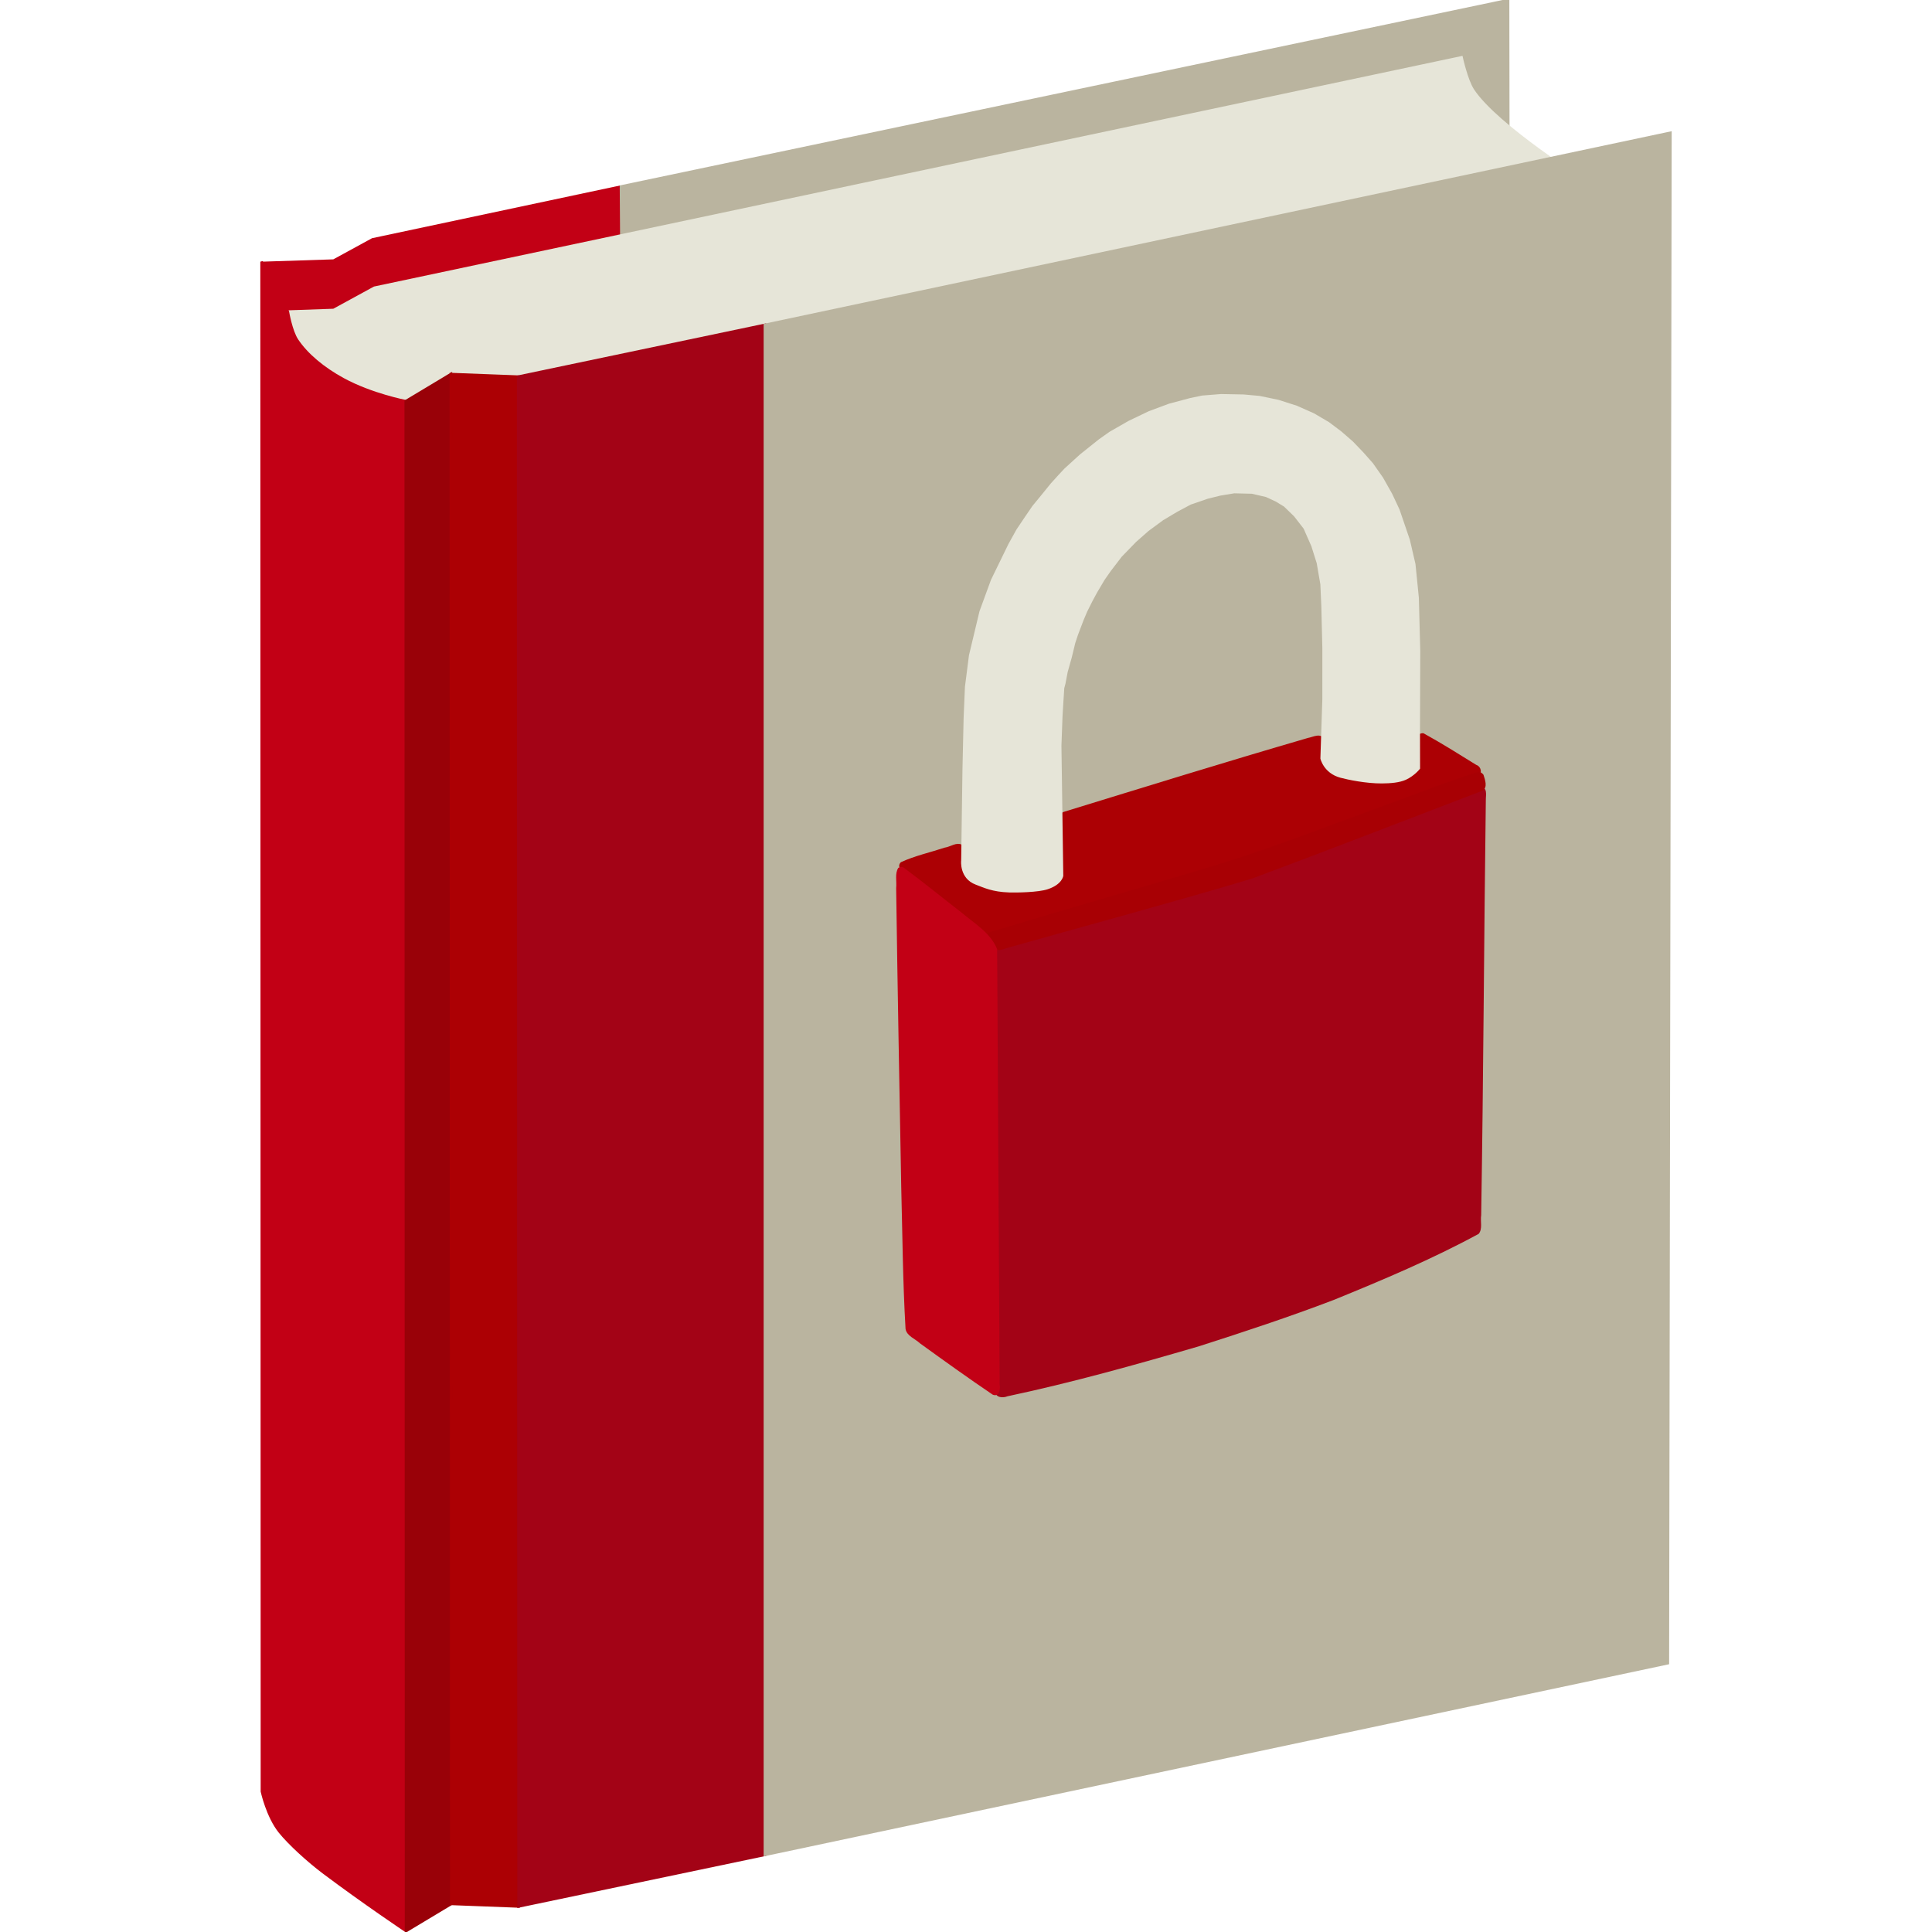
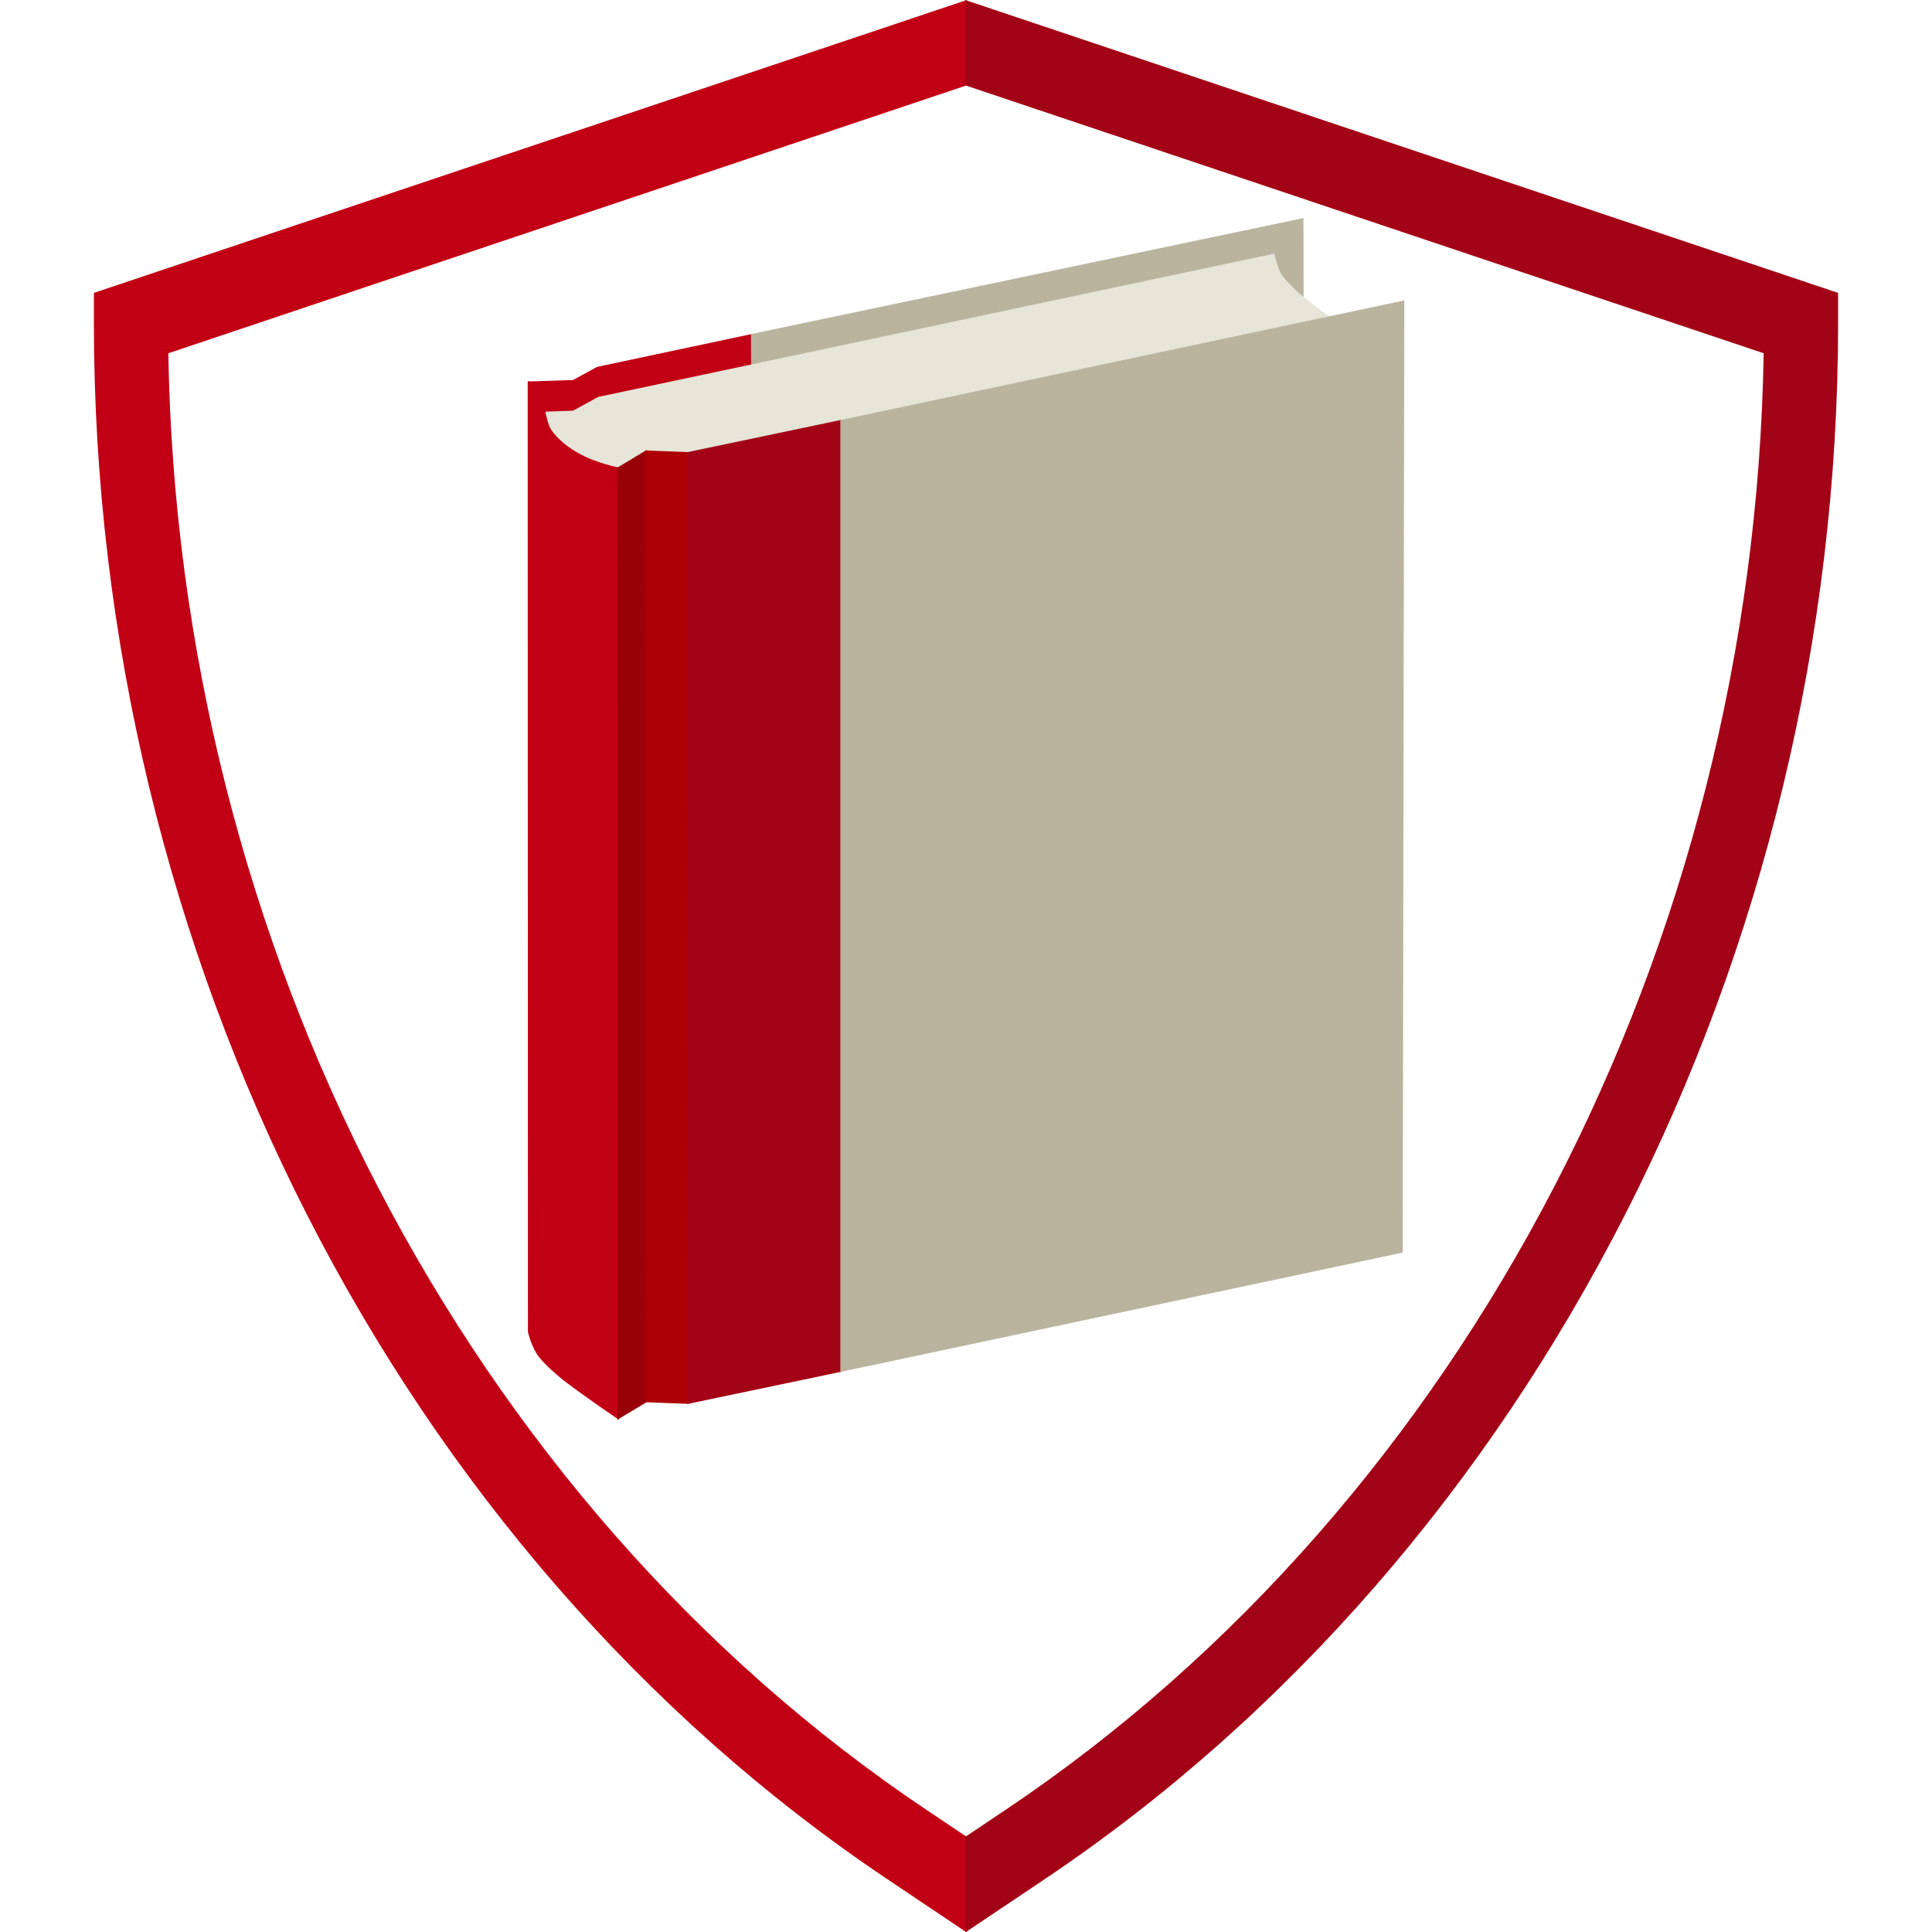
- <svg xmlns="http://www.w3.org/2000/svg" width="201.426mm" height="201.426mm" viewBox="0 0 201.426 201.426" version="1.1" id="svg8">
+ <svg xmlns="http://www.w3.org/2000/svg" width="324.299mm" height="324.299mm" viewBox="0 0 324.299 324.299" version="1.1" id="svg8">
  <defs id="defs2" />
-   <g id="layer1" transform="translate(-134.82,-243.7813)">
-     <g id="g5431" transform="translate(27.27201,-0.1016059)">
-       <path transform="matrix(0.2645833,0,0,0.2645833,134.82,243.7813)" id="path5383" d="M 141.537,73.42 43.512,94.252 28.258,102.582 0,103.5 l 10.344,19.67 18.057,-0.631 16.059,-8.77 97.215,-20.49 z" style="fill:#c20015;fill-opacity:1;stroke:none;stroke-width:1px;stroke-linecap:butt;stroke-linejoin:miter;stroke-opacity:1" />
-       <path id="path2839-7-1" d="m 264.775,243.899 -92.483,19.426 0.036,5.224 87.618,-18.57 c 0,0 0.527,2.383 1.177,3.386 0.729,1.125 2.106,2.452 3.673,3.76 z" style="fill:#bab49f;fill-opacity:1;stroke:#bab49f;stroke-width:0.265px;stroke-linecap:butt;stroke-linejoin:miter;stroke-opacity:1" />
-       <path id="path2845-3" d="m 137.557,276.37 4.777,-0.167 4.249,-2.32 113.34,-24.021 c 0,0 0.527,2.383 1.177,3.386 2.446,3.777 12.139,9.825 12.139,9.825 l -135.11,27.819 z" style="fill:#e6e5d8;fill-opacity:1;stroke:#e6e5d8;stroke-width:0.265px;stroke-linecap:butt;stroke-linejoin:miter;stroke-opacity:1" />
-       <path id="path2829-0" transform="matrix(0.2645833,0,0,0.2645833,134.82,243.7813)" d="m 0,103.5 0.141,602.812 c 0,0 2.138,9.872 7.066,15.969 3.73,4.613 11.134,11.393 17.43,16.117 15.75,11.817 32.303,22.898 32.303,22.898 L 56.799,158.482 c 0,0 -13.441,-2.568 -24.639,-8.66 -7.857,-4.275 -14.409,-9.768 -18.176,-15.439 -2.359,-3.552 -3.641,-11.213 -3.641,-11.213 z" style="fill:#c20015;fill-opacity:1;stroke:#c20015;stroke-width:1;stroke-linecap:butt;stroke-linejoin:miter;stroke-miterlimit:4;stroke-dasharray:none;stroke-opacity:1" />
-       <path id="path2831-2" d="m 149.848,285.713 4.71,-2.83 0.037,159.494 -4.71,2.83 z" style="fill:#990108;fill-opacity:1;stroke:#990108;stroke-width:0.265px;stroke-linecap:butt;stroke-linejoin:miter;stroke-opacity:1" />
-       <path id="path2833-5" d="m 154.595,442.378 7.016,0.267 -0.037,-159.494 -7.016,-0.267 z" style="fill:#ac0004;fill-opacity:1;stroke:#ac0004;stroke-width:0.265;stroke-linecap:butt;stroke-linejoin:miter;stroke-miterlimit:4;stroke-dasharray:none;stroke-opacity:1" />
-       <path id="path2837-1" d="m 161.573,283.151 25.723,-5.396 v 159.508 l -25.685,5.382 z" style="fill:#a30316;fill-opacity:1;stroke:#a30316;stroke-width:0.265;stroke-linecap:butt;stroke-linejoin:miter;stroke-miterlimit:4;stroke-dasharray:none;stroke-opacity:1" />
-       <path id="path2841-9" d="M 187.296,437.263 V 277.755 l 94.406,-20.031 -0.267,159.56 z" style="fill:#bab49f;fill-opacity:1;stroke:#bab49f;stroke-width:0.265;stroke-linecap:butt;stroke-linejoin:miter;stroke-miterlimit:4;stroke-dasharray:none;stroke-opacity:1" />
-       <g transform="rotate(0.4369933,15279.36,-13292.654)" id="g1751">
-         <path id="path1453-3-7-1-1" d="m 359.787,434.59 c -0.45,0.527 -0.158,1.338 -0.261,1.987 -0.063,0.556 0.091,1.218 -0.154,1.717 -0.781,0.775 -1.923,1.15 -3.019,1.066 -1.812,-0.011 -3.727,-0.004 -5.441,-0.799 -0.598,-0.371 -1.125,-0.993 -1.028,-1.722 -0.077,-0.533 0.034,-1.086 -0.039,-1.6 -0.294,-0.741 -1.144,-0.233 -1.654,-0.146 -8.496,2.543 -16.941,5.231 -25.392,7.899 -0.723,0.243 -0.379,1.155 -0.46,1.741 -0.044,1.714 0.172,3.46 -0.045,5.153 -0.575,0.869 -1.775,0.984 -2.753,1.108 -1.941,0.106 -4.007,0.231 -5.846,-0.71 -0.711,-0.242 -1.185,-0.936 -1.146,-1.673 -0.135,-0.682 0.097,-1.496 -0.325,-2.075 -0.592,-0.359 -1.229,0.207 -1.828,0.285 -1.515,0.514 -3.109,0.874 -4.552,1.551 -0.491,0.471 0.134,1.035 0.551,1.317 2.632,2.025 5.295,4.019 7.845,6.147 0.545,0.691 1.338,0.028 1.977,-0.072 8.654,-2.649 17.348,-5.192 25.971,-7.93 7.93,-2.92 15.844,-5.882 23.718,-8.934 0.529,-0.195 0.358,-0.965 -0.158,-1.127 -1.813,-1.105 -3.622,-2.226 -5.486,-3.234 -0.166,-0.078 -0.316,0.026 -0.475,0.05 z" style="opacity:1;fill:#ac0004;fill-opacity:1;stroke:none;stroke-width:0.497;stroke-linecap:square;stroke-linejoin:bevel;stroke-miterlimit:4;stroke-dasharray:none;stroke-opacity:1;paint-order:markers stroke fill" />
-         <path id="path1457-6-3-2-6" d="m 366.069,440.078 c -7.623,2.948 -15.207,6.039 -22.863,8.877 -5.172,1.823 -10.513,3.204 -15.784,4.771 -3.868,1.123 -7.752,2.209 -11.621,3.324 -0.477,0.499 -0.173,1.322 -0.273,1.958 0.105,14.822 0.4,29.664 0.546,44.481 0.079,0.663 0.85,0.673 1.307,0.481 6.718,-1.479 13.31,-3.382 19.872,-5.349 4.727,-1.555 9.445,-3.149 14.069,-4.958 5.118,-2.131 10.214,-4.326 15.05,-7 0.425,-0.52 0.147,-1.309 0.246,-1.944 0.126,-14.421 0.071,-28.858 0.154,-43.279 -0.017,-0.506 0.238,-1.459 -0.706,-1.363 z" style="opacity:1;fill:#a30316;fill-opacity:1;stroke:none;stroke-width:0.497;stroke-linecap:square;stroke-linejoin:bevel;stroke-miterlimit:4;stroke-dasharray:none;stroke-opacity:1;paint-order:markers stroke fill" />
-         <path id="path1455-1-9-0-4" d="m 365.945,438.495 c -3.491,1.145 -6.89,2.532 -10.331,3.806 -5.314,1.973 -10.577,4.078 -15.98,5.83 -8.125,2.538 -16.305,4.925 -24.432,7.457 -0.676,0.261 -0.259,1.019 0.059,1.443 0.368,0.707 1.188,0.392 1.724,0.2 8.491,-2.471 17.024,-4.826 25.471,-7.426 8.022,-3.058 15.992,-6.235 23.985,-9.358 0.529,-0.348 0.236,-1.125 0.066,-1.649 -0.123,-0.166 -0.346,-0.336 -0.56,-0.303 z" style="opacity:1;fill:#a80004;fill-opacity:1;stroke:none;stroke-width:0.497;stroke-linecap:square;stroke-linejoin:bevel;stroke-miterlimit:4;stroke-dasharray:none;stroke-opacity:1;paint-order:markers stroke fill" />
-         <path id="path1451-2-4-1-8" d="m 305.577,448.962 c -0.383,0.6 -0.139,1.418 -0.211,2.116 0.224,10.387 0.496,20.776 0.767,31.164 0.166,4.93 0.235,9.862 0.563,14.794 0.137,0.738 1.009,1.006 1.51,1.48 2.522,1.795 5.061,3.589 7.63,5.298 0.694,0.282 0.81,-0.601 0.713,-1.096 -0.198,-15.119 -0.404,-30.238 -0.607,-45.357 -0.695,-1.686 -2.376,-2.652 -3.728,-3.772 -2.028,-1.544 -4.025,-3.153 -6.077,-4.649 -0.202,-0.129 -0.364,-0.051 -0.559,0.022 z" style="opacity:1;fill:#c20015;fill-opacity:1;stroke:none;stroke-width:0.497;stroke-linecap:square;stroke-linejoin:bevel;stroke-miterlimit:4;stroke-dasharray:none;stroke-opacity:1;paint-order:markers stroke fill" />
-         <path style="fill:#e6e5d8;fill-opacity:1;stroke:none;stroke-width:0.265px;stroke-linecap:butt;stroke-linejoin:miter;stroke-opacity:1" d="m 312.123,448.173 0.061,-9.578 0.08,-5.32 0.113,-3.24 0.394,-3.283 1.065,-4.612 1.173,-3.279 1.789,-3.745 0.831,-1.525 0.886,-1.34 0.76,-1.128 0.91,-1.124 0.989,-1.238 0.769,-0.861 0.641,-0.698 1.609,-1.487 1.967,-1.595 1.089,-0.783 1.969,-1.148 2.102,-1.027 2.109,-0.803 2.186,-0.601 1.258,-0.273 1.976,-0.172 2.358,0.027 1.658,0.138 1.971,0.393 1.931,0.603 1.784,0.776 1.577,0.912 1.285,0.951 1.217,1.043 1.103,1.134 0.997,1.108 1.068,1.498 0.961,1.674 0.786,1.642 1.096,3.132 0.608,2.533 0.381,3.526 0.187,5.544 0.035,8.15 0.039,4.112 c 0,0 -0.537,0.726 -1.453,1.162 -0.672,0.32 -1.63,0.397 -2.51,0.41 -1.65,0.024 -3.547,-0.358 -4.332,-0.562 -1.769,-0.46 -2.105,-1.983 -2.105,-1.983 l 0.156,-6.181 -0.04,-5.328 -0.138,-4.343 -0.12,-2.308 -0.398,-2.21 -0.572,-1.767 -0.82,-1.821 -1.002,-1.273 -1.058,-1.01 -0.873,-0.523 -1.023,-0.462 -1.465,-0.327 -1.836,-0.031 -1.446,0.25 -1.315,0.336 -1.769,0.624 -1.401,0.763 -1.461,0.885 -1.518,1.136 -1.289,1.154 -1.476,1.543 -1.148,1.522 -0.628,0.913 -0.784,1.349 -0.47,0.887 -0.529,1.074 -0.36,0.867 -0.584,1.566 -0.278,0.857 -0.362,1.543 -0.405,1.483 -0.225,1.229 -0.12,0.467 -0.09,1.597 -0.07,1.321 -0.09,3.085 0.295,13.555 c 0,0 -0.073,0.896 -1.612,1.419 -0.986,0.336 -3.234,0.385 -4.011,0.366 -1.777,-0.044 -2.647,-0.477 -3.501,-0.791 -1.721,-0.633 -1.535,-2.482 -1.535,-2.482 z" id="path959-7-8-2-1" />
+   <g id="layer1" transform="translate(-546.104,-157.8496)">
+     <g id="g934" transform="translate(15.75949,8.4777195e-6)">
+       <g transform="translate(-10.21572,-61.04409)" id="g852">
+         <path style="fill:#c20015;fill-opacity:1;stroke:none;stroke-width:0.265px;stroke-linecap:butt;stroke-linejoin:miter;stroke-opacity:1" d="m 666.717,274.967 -25.936,5.512 -4.036,2.204 -7.477,0.243 2.737,5.204 4.777,-0.167 4.249,-2.32 25.721,-5.421 z" id="path5383" />
+         <path style="fill:#bab49f;fill-opacity:1;stroke:#bab49f;stroke-width:0.265px;stroke-linecap:butt;stroke-linejoin:miter;stroke-opacity:1" d="m 759.223,255.659 -92.483,19.426 0.036,5.224 87.618,-18.57 c 0,0 0.527,2.383 1.177,3.386 0.729,1.125 2.106,2.452 3.673,3.76 z" id="path2839-7-1" />
+         <path style="fill:#e6e5d8;fill-opacity:1;stroke:#e6e5d8;stroke-width:0.265px;stroke-linecap:butt;stroke-linejoin:miter;stroke-opacity:1" d="m 632.005,288.13 4.777,-0.167 4.249,-2.32 113.34,-24.021 c 0,0 0.527,2.383 1.177,3.386 2.446,3.777 12.139,9.825 12.139,9.825 l -135.11,27.819 z" id="path2845-3" />
+         <path style="fill:#c20015;fill-opacity:1;stroke:#c20015;stroke-width:0.265;stroke-linecap:butt;stroke-linejoin:miter;stroke-miterlimit:4;stroke-dasharray:none;stroke-opacity:1" d="m 629.269,282.926 0.037,159.494 c 0,0 0.566,2.612 1.87,4.225 0.987,1.221 2.946,3.014 4.612,4.264 4.167,3.127 8.547,6.059 8.547,6.059 l -0.037,-159.495 c 0,0 -3.556,-0.679 -6.519,-2.291 -2.079,-1.131 -3.812,-2.584 -4.809,-4.085 -0.624,-0.94 -0.963,-2.967 -0.963,-2.967 z" id="path2829-0" />
+         <path style="fill:#990108;fill-opacity:1;stroke:#990108;stroke-width:0.265px;stroke-linecap:butt;stroke-linejoin:miter;stroke-opacity:1" d="m 644.296,297.473 4.71,-2.83 0.037,159.494 -4.71,2.83 z" id="path2831-2" />
+         <path style="fill:#ac0004;fill-opacity:1;stroke:#ac0004;stroke-width:0.265;stroke-linecap:butt;stroke-linejoin:miter;stroke-miterlimit:4;stroke-dasharray:none;stroke-opacity:1" d="m 649.044,454.137 7.016,0.267 -0.037,-159.494 -7.016,-0.267 z" id="path2833-5" />
+         <path style="fill:#a30316;fill-opacity:1;stroke:#a30316;stroke-width:0.265;stroke-linecap:butt;stroke-linejoin:miter;stroke-miterlimit:4;stroke-dasharray:none;stroke-opacity:1" d="m 656.022,294.911 25.723,-5.396 V 449.023 l -25.685,5.382 z" id="path2837-1" />
+         <path style="fill:#bab49f;fill-opacity:1;stroke:#bab49f;stroke-width:0.265;stroke-linecap:butt;stroke-linejoin:miter;stroke-miterlimit:4;stroke-dasharray:none;stroke-opacity:1" d="M 681.745,449.023 V 289.515 l 94.406,-20.031 -0.267,159.56 z" id="path2841-9" />
      </g>
+       <path id="path898" d="m 692.494,158.034 -146.258,49.074 v 4.979 c 0,105.934 50.983,205.963 133.064,261.043 l 13.194,8.849 5.1e-4,-5.2e-4 h -5.1e-4 v -15.722 l -6.862,-4.602 C 608.451,409.852 560.027,316.482 558.467,217.051 l 134.027,-44.975 z" style="fill:#c20015;fill-opacity:1;stroke:#c20015;stroke-width:0.265;stroke-miterlimit:4;stroke-dasharray:none;stroke-opacity:1" />
+       <path id="path898-6" d="m 692.494,158.034 146.258,49.074 v 4.979 c 0,105.934 -50.983,205.963 -133.064,261.043 l -13.194,8.849 h -5.3e-4 5.3e-4 v -15.722 l 6.862,-4.602 C 776.537,409.852 824.961,316.482 826.521,217.051 L 692.494,172.076 Z" style="fill:#a30316;fill-opacity:1;stroke:#a30316;stroke-width:0.265;stroke-miterlimit:4;stroke-dasharray:none;stroke-opacity:1" />
    </g>
  </g>
</svg>
